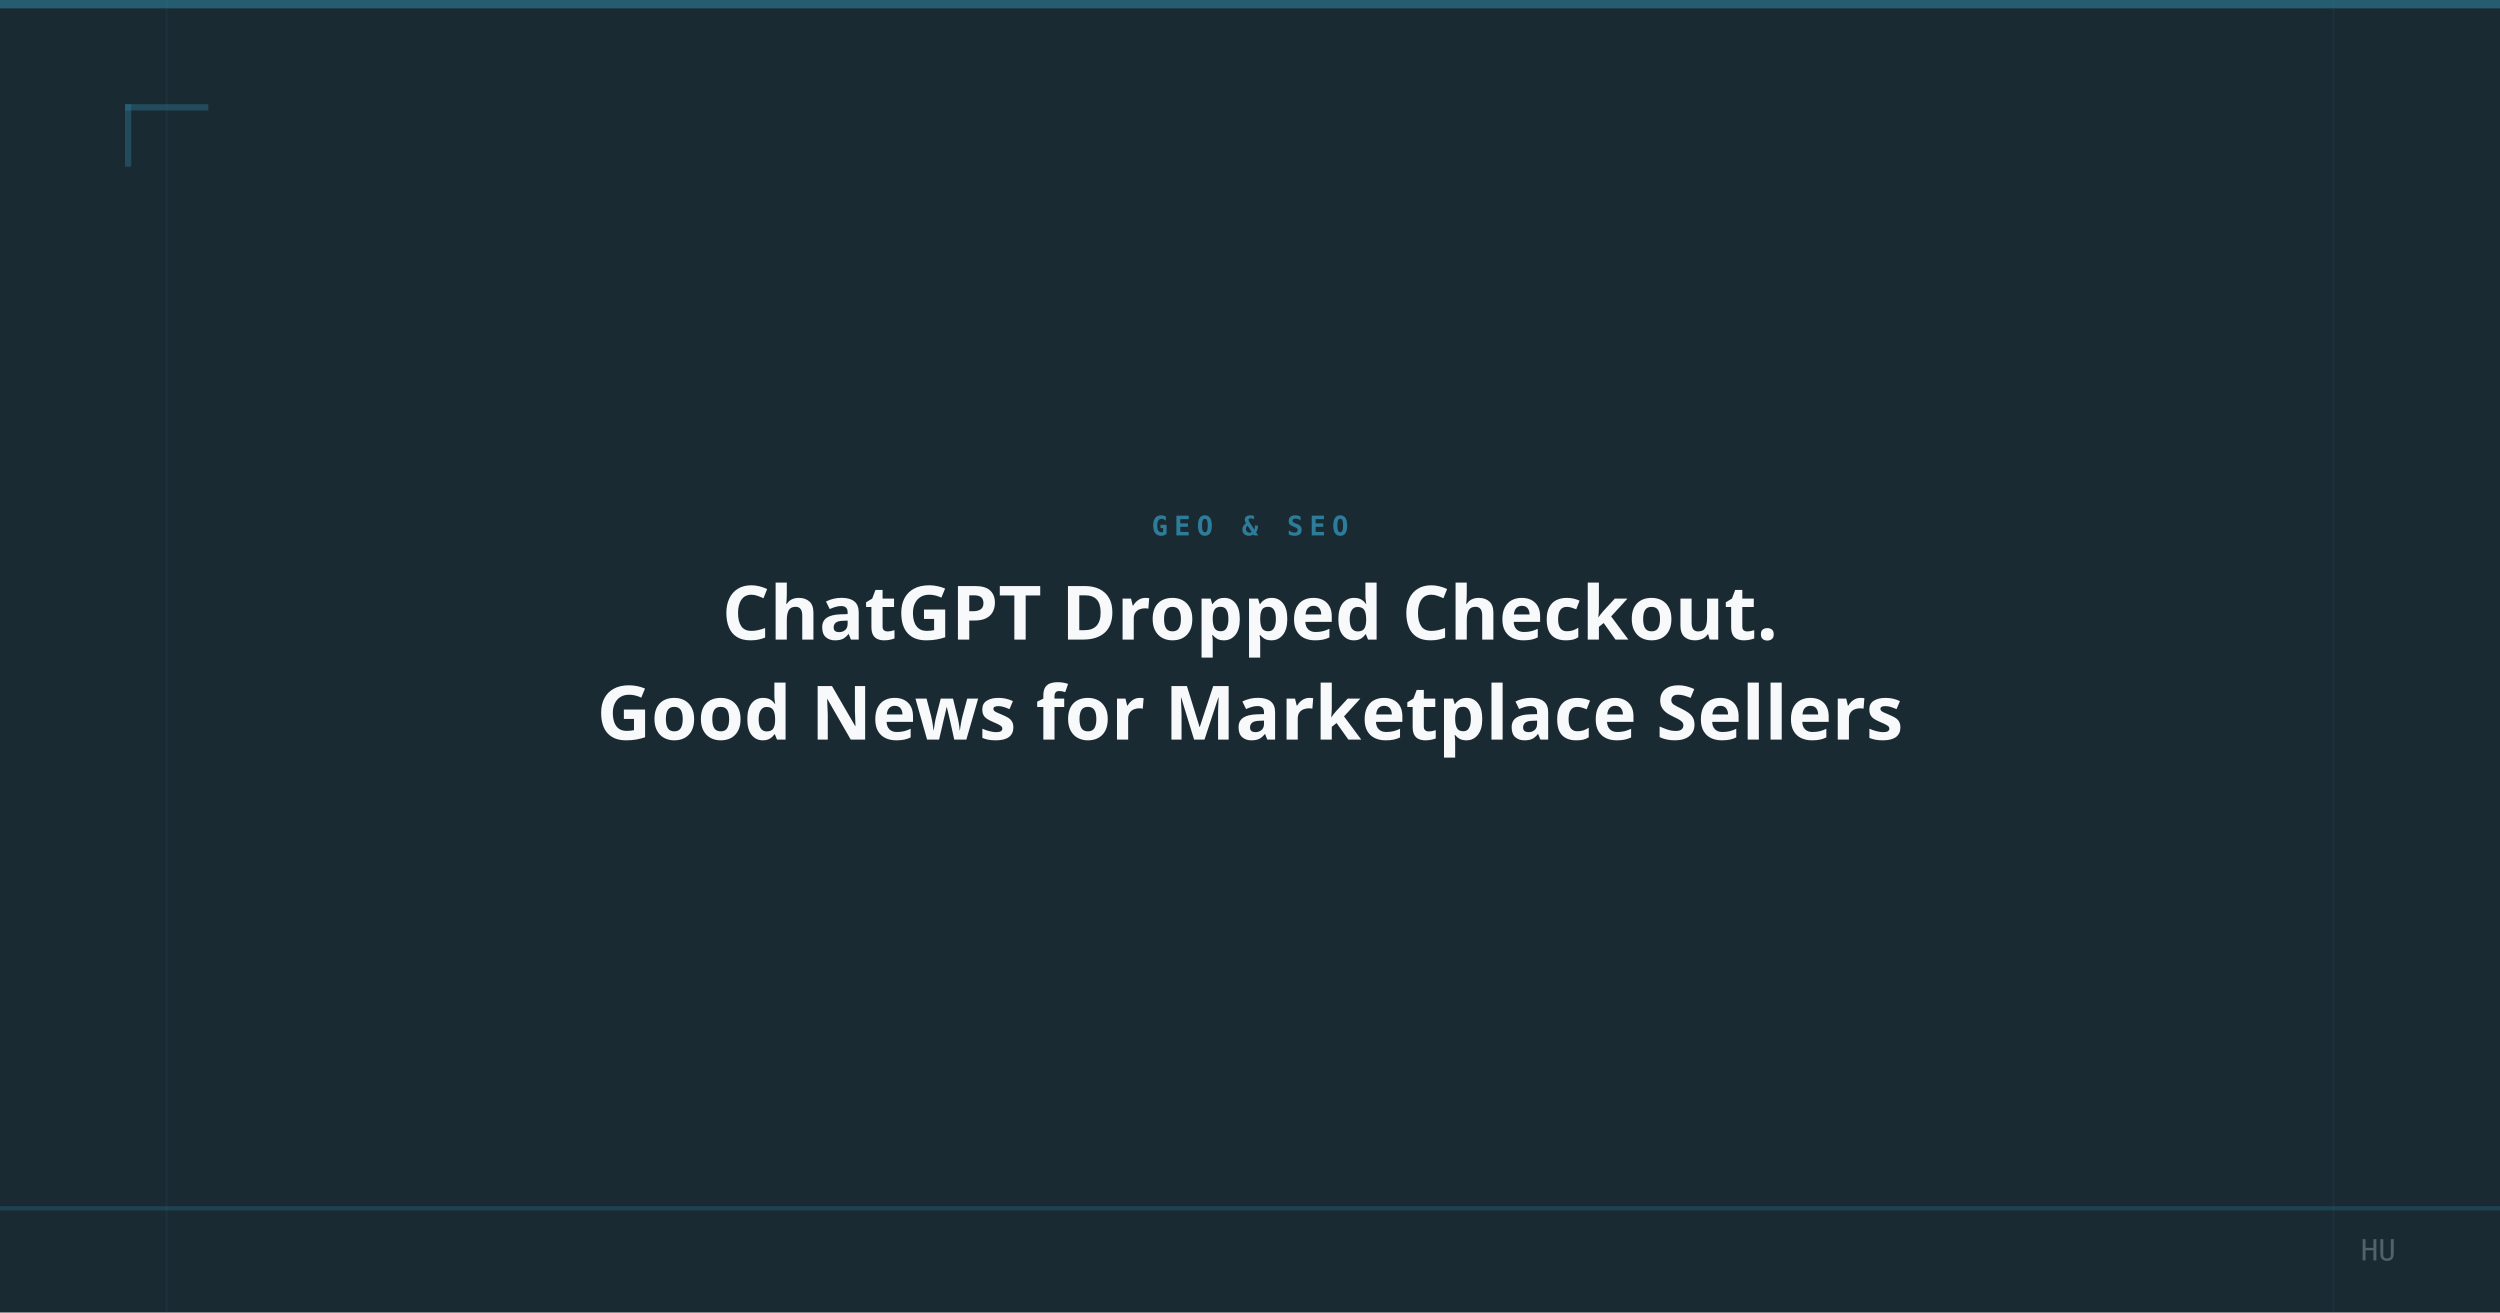
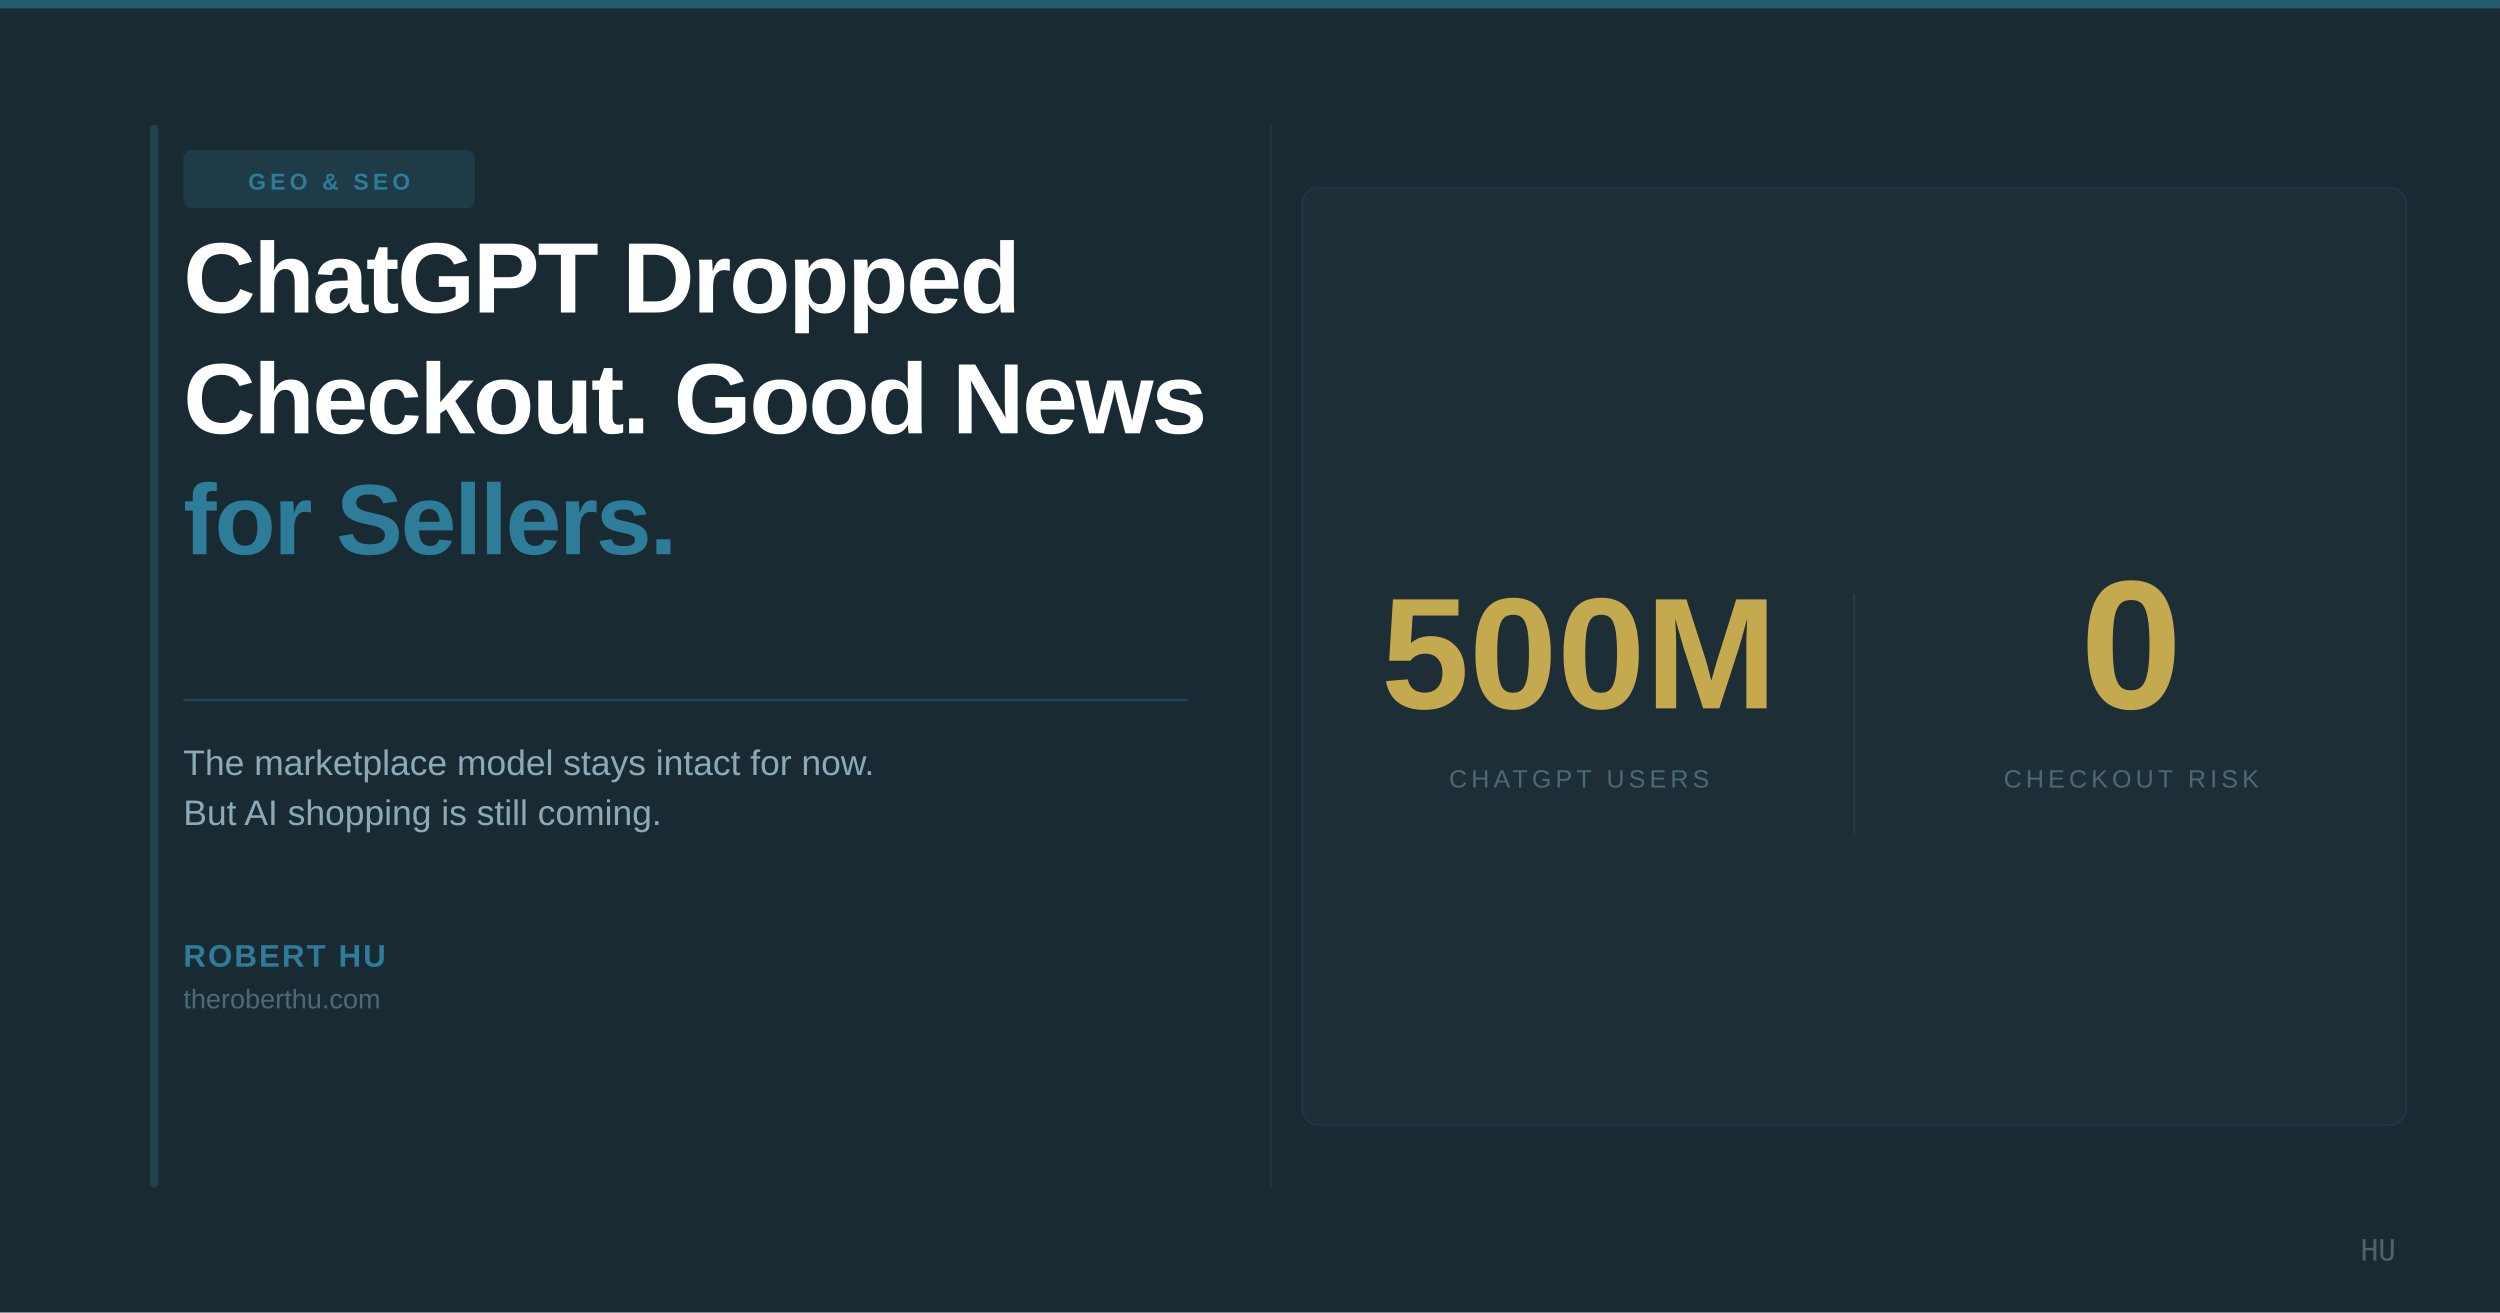
<svg xmlns="http://www.w3.org/2000/svg" width="1200" height="630" viewBox="0 0 1200 630">
  <rect width="1200" height="630" fill="#1a2a32" />
-   <line x1="0" y1="580" x2="1200" y2="580" stroke="#2d7d9a" stroke-width="2" opacity="0.3" />
-   <line x1="80" y1="0" x2="80" y2="630" stroke="#2d7d9a" stroke-width="1" opacity="0.08" />
-   <line x1="1120" y1="0" x2="1120" y2="630" stroke="#2d7d9a" stroke-width="1" opacity="0.08" />
  <rect x="0" y="0" width="1200" height="4" fill="#2d7d9a" opacity="0.6" />
-   <rect x="60" y="50" width="40" height="3" fill="#2d7d9a" opacity="0.4" />
-   <rect x="60" y="50" width="3" height="30" fill="#2d7d9a" opacity="0.4" />
-   <text x="600" y="257" text-anchor="middle" font-family="'JetBrains Mono', monospace" font-size="13" font-weight="600" fill="#2d7d9a" letter-spacing="3">GEO &amp; SEO</text>
-   <text x="600" y="307" text-anchor="middle" font-family="'DM Sans', system-ui, sans-serif" font-size="36" font-weight="700" fill="#f7f9fb">ChatGPT Dropped Checkout.</text>
-   <text x="600" y="355" text-anchor="middle" font-family="'DM Sans', system-ui, sans-serif" font-size="36" font-weight="700" fill="#f7f9fb">Good News for Marketplace Sellers</text>
+   <line x1="610" y1="60" x2="610" y2="570" stroke="#2d7d9a" stroke-opacity="0.15" stroke-width="1" />
+   <rect x="72" y="60" width="4" height="510" rx="2" fill="#2d7d9a" opacity="0.3" />
+   <rect x="88" y="72" width="140" height="28" rx="4" fill="#2d7d9a" opacity="0.2" />
+   <text x="158" y="91" font-family="'Helvetica Neue', Arial, sans-serif" font-size="11" font-weight="600" fill="#2d7d9a" text-anchor="middle" letter-spacing="2">GEO &amp; SEO</text>
+   <text x="88" y="150" font-family="'Helvetica Neue', Arial, sans-serif" font-size="48" font-weight="700" fill="#ffffff" letter-spacing="-1">ChatGPT Dropped</text>
+   <text x="88" y="208" font-family="'Helvetica Neue', Arial, sans-serif" font-size="48" font-weight="700" fill="#ffffff" letter-spacing="-1">Checkout. Good News</text>
+   <text x="88" y="266" font-family="'Helvetica Neue', Arial, sans-serif" font-size="48" font-weight="700" fill="#2d7d9a" letter-spacing="-1">for Sellers.</text>
+   <line x1="88" y1="336" x2="570" y2="336" stroke="#2d7d9a" stroke-opacity="0.35" stroke-width="1" />
+   <text x="88" y="372" font-family="'Helvetica Neue', Arial, sans-serif" font-size="17" fill="#8baab8">The marketplace model stays intact for now.</text>
+   <text x="88" y="396" font-family="'Helvetica Neue', Arial, sans-serif" font-size="17" fill="#8baab8">But AI shopping is still coming.</text>
+   <text x="88" y="464" font-family="'Helvetica Neue', Arial, sans-serif" font-size="15" fill="#2d7d9a" font-weight="600" letter-spacing="1">ROBERT HU</text>
+   <text x="88" y="484" font-family="'Helvetica Neue', Arial, sans-serif" font-size="13" fill="#4a6a7a">theroberthu.com</text>
+   <rect x="625" y="90" width="530" height="450" rx="8" fill="#ffffff" fill-opacity="0.02" stroke="#2d7d9a" stroke-opacity="0.12" stroke-width="1" />
+   <text x="758" y="340" font-family="'Helvetica Neue', Arial, sans-serif" font-size="76" font-weight="700" fill="#c5a94e" text-anchor="middle">500M</text>
+   <text x="758" y="378" font-family="'Helvetica Neue', Arial, sans-serif" font-size="12" fill="#4a6a7a" text-anchor="middle" letter-spacing="2">CHATGPT USERS</text>
+   <line x1="890" y1="285" x2="890" y2="400" stroke="#2d7d9a" stroke-opacity="0.2" stroke-width="1" />
+   <text x="1023" y="340" font-family="'Helvetica Neue', Arial, sans-serif" font-size="88" font-weight="700" fill="#c5a94e" text-anchor="middle">0</text>
+   <text x="1023" y="378" font-family="'Helvetica Neue', Arial, sans-serif" font-size="12" fill="#4a6a7a" text-anchor="middle" letter-spacing="2">CHECKOUT RISK</text>
  <text x="1150" y="605" text-anchor="end" font-family="'JetBrains Mono', monospace" font-size="14" font-weight="500" fill="#8a9aa2" opacity="0.5">HU</text>
</svg>
